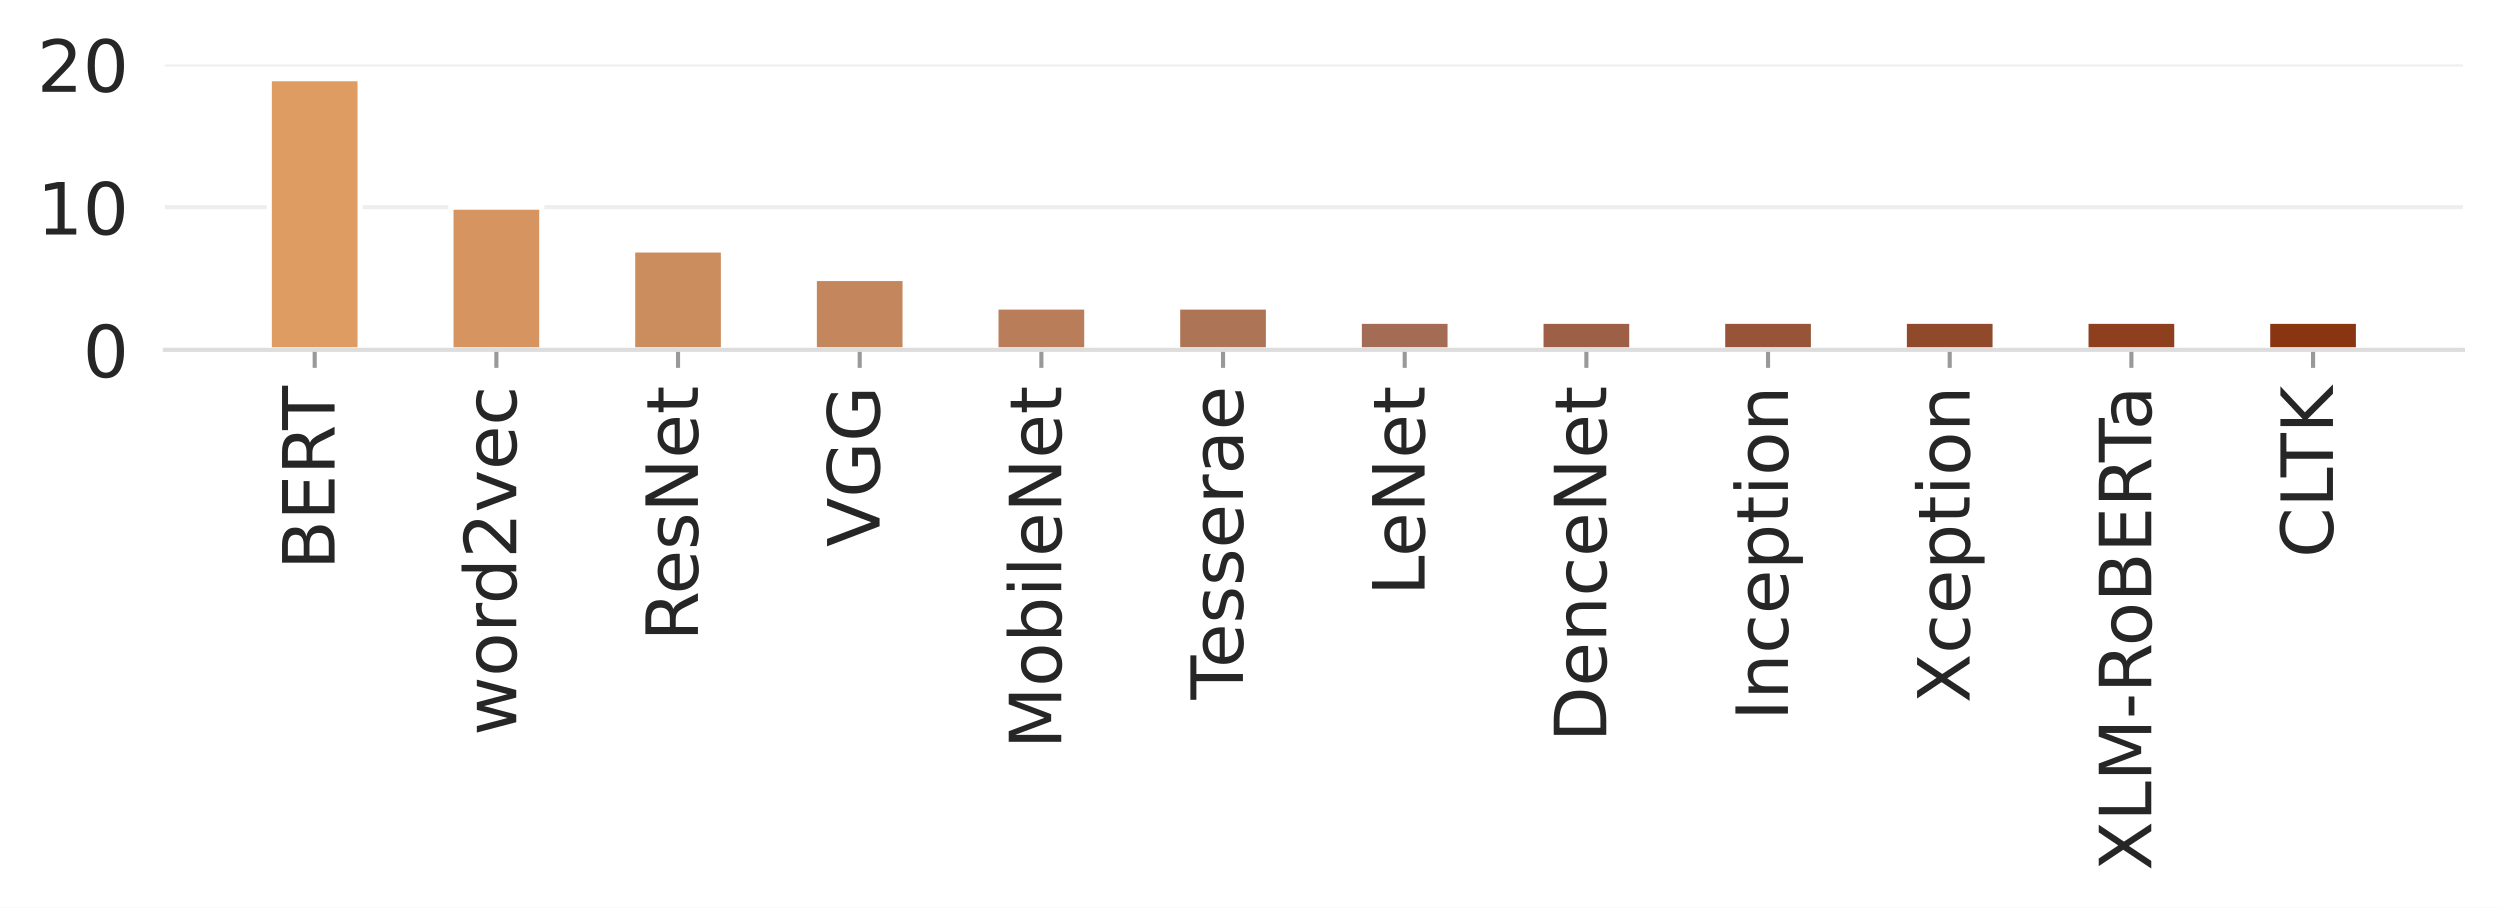
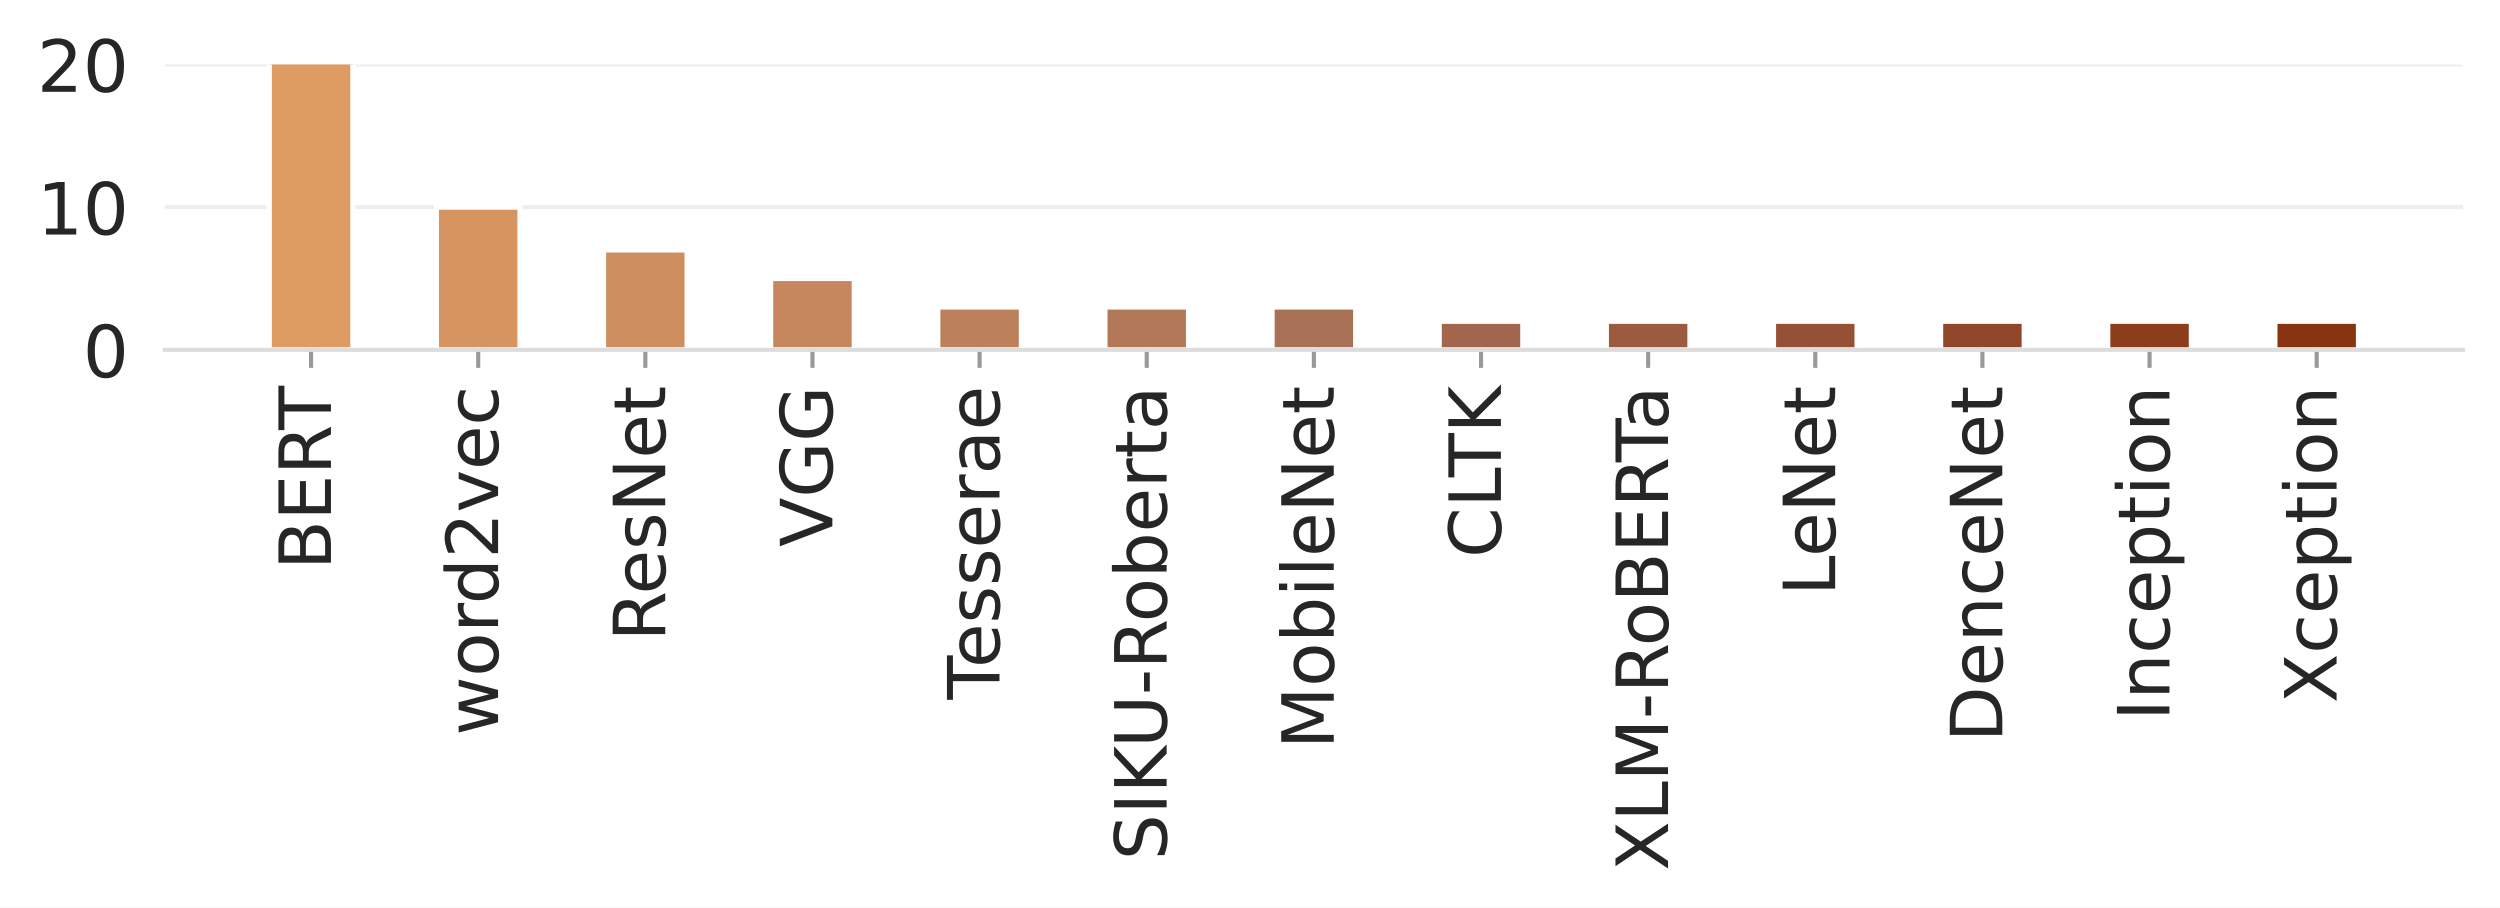
<svg xmlns="http://www.w3.org/2000/svg" xmlns:xlink="http://www.w3.org/1999/xlink" width="485.615pt" height="176.329pt" viewBox="0 0 485.615 176.329" version="1.1">
  <defs>
    <style type="text/css">*{stroke-linejoin: round; stroke-linecap: butt}</style>
  </defs>
  <g id="figure_1">
    <g id="patch_1">
      <path d="M 0 176.329  L 485.615 176.329  L 485.615 0  L 0 0  z " style="fill: #ffffff" />
    </g>
    <g id="axes_1">
      <g id="patch_2">
        <path d="M 32.015 67.959  L 478.415 67.959  L 478.415 12.519  L 32.015 12.519  z " style="fill: #ffffff" />
      </g>
      <g id="matplotlib.axis_1">
        <g id="xtick_1">
          <g id="line2d_1">
            <defs>
-               <path id="m3f4f28f48b" d="M 0 0  L 0 3.5  " style="stroke: #999999; stroke-width: 0.8" />
+               <path id="m445b0efbb2" d="M 0 0  L 0 3.5  " style="stroke: #999999; stroke-width: 0.8" />
            </defs>
            <g>
-               <use xlink:href="#m3f4f28f48b" x="61.128" y="67.959" style="fill: #999999; stroke: #999999; stroke-width: 0.8" />
+               <use xlink:href="#m445b0efbb2" x="60.422" y="67.959" style="fill: #999999; stroke: #999999; stroke-width: 0.8" />
            </g>
          </g>
          <g id="text_1">
-             <g style="fill: #262626" transform="translate(64.99117 110.6742) rotate(-90) scale(0.14 -0.14)">
+             <g style="fill: #262626" transform="translate(64.2854 110.6742) rotate(-90) scale(0.14 -0.14)">
              <defs>
                <path id="DejaVuSans-42" d="M 1259 2228  L 1259 519  L 2272 519  Q 2781 519 3026 730  Q 3272 941 3272 1375  Q 3272 1813 3026 2020  Q 2781 2228 2272 2228  L 1259 2228  z M 1259 4147  L 1259 2741  L 2194 2741  Q 2656 2741 2882 2914  Q 3109 3088 3109 3444  Q 3109 3797 2882 3972  Q 2656 4147 2194 4147  L 1259 4147  z M 628 4666  L 2241 4666  Q 2963 4666 3353 4366  Q 3744 4066 3744 3513  Q 3744 3084 3544 2831  Q 3344 2578 2956 2516  Q 3422 2416 3680 2098  Q 3938 1781 3938 1306  Q 3938 681 3513 340  Q 3088 0 2303 0  L 628 0  L 628 4666  z " transform="scale(0.015625)" />
                <path id="DejaVuSans-45" d="M 628 4666  L 3578 4666  L 3578 4134  L 1259 4134  L 1259 2753  L 3481 2753  L 3481 2222  L 1259 2222  L 1259 531  L 3634 531  L 3634 0  L 628 0  L 628 4666  z " transform="scale(0.015625)" />
                <path id="DejaVuSans-52" d="M 2841 2188  Q 3044 2119 3236 1894  Q 3428 1669 3622 1275  L 4263 0  L 3584 0  L 2988 1197  Q 2756 1666 2539 1819  Q 2322 1972 1947 1972  L 1259 1972  L 1259 0  L 628 0  L 628 4666  L 2053 4666  Q 2853 4666 3247 4331  Q 3641 3997 3641 3322  Q 3641 2881 3436 2590  Q 3231 2300 2841 2188  z M 1259 4147  L 1259 2491  L 2053 2491  Q 2509 2491 2742 2702  Q 2975 2913 2975 3322  Q 2975 3731 2742 3939  Q 2509 4147 2053 4147  L 1259 4147  z " transform="scale(0.015625)" />
                <path id="DejaVuSans-54" d="M -19 4666  L 3928 4666  L 3928 4134  L 2272 4134  L 2272 0  L 1638 0  L 1638 4134  L -19 4134  L -19 4666  z " transform="scale(0.015625)" />
              </defs>
              <use xlink:href="#DejaVuSans-42" />
              <use xlink:href="#DejaVuSans-45" x="68.604" />
              <use xlink:href="#DejaVuSans-52" x="131.787" />
              <use xlink:href="#DejaVuSans-54" x="194.02" />
            </g>
          </g>
        </g>
        <g id="xtick_2">
          <g id="line2d_2">
            <g>
-               <use xlink:href="#m3f4f28f48b" x="96.417" y="67.959" style="fill: #999999; stroke: #999999; stroke-width: 0.8" />
+               <use xlink:href="#m445b0efbb2" x="92.888" y="67.959" style="fill: #999999; stroke: #999999; stroke-width: 0.8" />
            </g>
          </g>
          <g id="text_2">
-             <g style="fill: #262626" transform="translate(100.2797 142.8786) rotate(-90) scale(0.14 -0.14)">
+             <g style="fill: #262626" transform="translate(96.75085 142.8786) rotate(-90) scale(0.14 -0.14)">
              <defs>
                <path id="DejaVuSans-77" d="M 269 3500  L 844 3500  L 1563 769  L 2278 3500  L 2956 3500  L 3675 769  L 4391 3500  L 4966 3500  L 4050 0  L 3372 0  L 2619 2869  L 1863 0  L 1184 0  L 269 3500  z " transform="scale(0.015625)" />
                <path id="DejaVuSans-6f" d="M 1959 3097  Q 1497 3097 1228 2736  Q 959 2375 959 1747  Q 959 1119 1226 758  Q 1494 397 1959 397  Q 2419 397 2687 759  Q 2956 1122 2956 1747  Q 2956 2369 2687 2733  Q 2419 3097 1959 3097  z M 1959 3584  Q 2709 3584 3137 3096  Q 3566 2609 3566 1747  Q 3566 888 3137 398  Q 2709 -91 1959 -91  Q 1206 -91 779 398  Q 353 888 353 1747  Q 353 2609 779 3096  Q 1206 3584 1959 3584  z " transform="scale(0.015625)" />
                <path id="DejaVuSans-72" d="M 2631 2963  Q 2534 3019 2420 3045  Q 2306 3072 2169 3072  Q 1681 3072 1420 2755  Q 1159 2438 1159 1844  L 1159 0  L 581 0  L 581 3500  L 1159 3500  L 1159 2956  Q 1341 3275 1631 3429  Q 1922 3584 2338 3584  Q 2397 3584 2469 3576  Q 2541 3569 2628 3553  L 2631 2963  z " transform="scale(0.015625)" />
                <path id="DejaVuSans-64" d="M 2906 2969  L 2906 4863  L 3481 4863  L 3481 0  L 2906 0  L 2906 525  Q 2725 213 2448 61  Q 2172 -91 1784 -91  Q 1150 -91 751 415  Q 353 922 353 1747  Q 353 2572 751 3078  Q 1150 3584 1784 3584  Q 2172 3584 2448 3432  Q 2725 3281 2906 2969  z M 947 1747  Q 947 1113 1208 752  Q 1469 391 1925 391  Q 2381 391 2643 752  Q 2906 1113 2906 1747  Q 2906 2381 2643 2742  Q 2381 3103 1925 3103  Q 1469 3103 1208 2742  Q 947 2381 947 1747  z " transform="scale(0.015625)" />
                <path id="DejaVuSans-32" d="M 1228 531  L 3431 531  L 3431 0  L 469 0  L 469 531  Q 828 903 1448 1529  Q 2069 2156 2228 2338  Q 2531 2678 2651 2914  Q 2772 3150 2772 3378  Q 2772 3750 2511 3984  Q 2250 4219 1831 4219  Q 1534 4219 1204 4116  Q 875 4013 500 3803  L 500 4441  Q 881 4594 1212 4672  Q 1544 4750 1819 4750  Q 2544 4750 2975 4387  Q 3406 4025 3406 3419  Q 3406 3131 3298 2873  Q 3191 2616 2906 2266  Q 2828 2175 2409 1742  Q 1991 1309 1228 531  z " transform="scale(0.015625)" />
                <path id="DejaVuSans-76" d="M 191 3500  L 800 3500  L 1894 563  L 2988 3500  L 3597 3500  L 2284 0  L 1503 0  L 191 3500  z " transform="scale(0.015625)" />
                <path id="DejaVuSans-65" d="M 3597 1894  L 3597 1613  L 953 1613  Q 991 1019 1311 708  Q 1631 397 2203 397  Q 2534 397 2845 478  Q 3156 559 3463 722  L 3463 178  Q 3153 47 2828 -22  Q 2503 -91 2169 -91  Q 1331 -91 842 396  Q 353 884 353 1716  Q 353 2575 817 3079  Q 1281 3584 2069 3584  Q 2775 3584 3186 3129  Q 3597 2675 3597 1894  z M 3022 2063  Q 3016 2534 2758 2815  Q 2500 3097 2075 3097  Q 1594 3097 1305 2825  Q 1016 2553 972 2059  L 3022 2063  z " transform="scale(0.015625)" />
                <path id="DejaVuSans-63" d="M 3122 3366  L 3122 2828  Q 2878 2963 2633 3030  Q 2388 3097 2138 3097  Q 1578 3097 1268 2742  Q 959 2388 959 1747  Q 959 1106 1268 751  Q 1578 397 2138 397  Q 2388 397 2633 464  Q 2878 531 3122 666  L 3122 134  Q 2881 22 2623 -34  Q 2366 -91 2075 -91  Q 1284 -91 818 406  Q 353 903 353 1747  Q 353 2603 823 3093  Q 1294 3584 2113 3584  Q 2378 3584 2631 3529  Q 2884 3475 3122 3366  z " transform="scale(0.015625)" />
              </defs>
              <use xlink:href="#DejaVuSans-77" />
              <use xlink:href="#DejaVuSans-6f" x="81.787" />
              <use xlink:href="#DejaVuSans-72" x="142.969" />
              <use xlink:href="#DejaVuSans-64" x="182.332" />
              <use xlink:href="#DejaVuSans-32" x="245.809" />
              <use xlink:href="#DejaVuSans-76" x="309.432" />
              <use xlink:href="#DejaVuSans-65" x="368.611" />
              <use xlink:href="#DejaVuSans-63" x="430.135" />
            </g>
          </g>
        </g>
        <g id="xtick_3">
          <g id="line2d_3">
            <g>
-               <use xlink:href="#m3f4f28f48b" x="131.705" y="67.959" style="fill: #999999; stroke: #999999; stroke-width: 0.8" />
+               <use xlink:href="#m445b0efbb2" x="125.353" y="67.959" style="fill: #999999; stroke: #999999; stroke-width: 0.8" />
            </g>
          </g>
          <g id="text_3">
-             <g style="fill: #262626" transform="translate(135.5682 124.5408) rotate(-90) scale(0.14 -0.14)">
+             <g style="fill: #262626" transform="translate(129.2163 124.5408) rotate(-90) scale(0.14 -0.14)">
              <defs>
                <path id="DejaVuSans-73" d="M 2834 3397  L 2834 2853  Q 2591 2978 2328 3040  Q 2066 3103 1784 3103  Q 1356 3103 1142 2972  Q 928 2841 928 2578  Q 928 2378 1081 2264  Q 1234 2150 1697 2047  L 1894 2003  Q 2506 1872 2764 1633  Q 3022 1394 3022 966  Q 3022 478 2636 193  Q 2250 -91 1575 -91  Q 1294 -91 989 -36  Q 684 19 347 128  L 347 722  Q 666 556 975 473  Q 1284 391 1588 391  Q 1994 391 2212 530  Q 2431 669 2431 922  Q 2431 1156 2273 1281  Q 2116 1406 1581 1522  L 1381 1569  Q 847 1681 609 1914  Q 372 2147 372 2553  Q 372 3047 722 3315  Q 1072 3584 1716 3584  Q 2034 3584 2315 3537  Q 2597 3491 2834 3397  z " transform="scale(0.015625)" />
                <path id="DejaVuSans-4e" d="M 628 4666  L 1478 4666  L 3547 763  L 3547 4666  L 4159 4666  L 4159 0  L 3309 0  L 1241 3903  L 1241 0  L 628 0  L 628 4666  z " transform="scale(0.015625)" />
                <path id="DejaVuSans-74" d="M 1172 4494  L 1172 3500  L 2356 3500  L 2356 3053  L 1172 3053  L 1172 1153  Q 1172 725 1289 603  Q 1406 481 1766 481  L 2356 481  L 2356 0  L 1766 0  Q 1100 0 847 248  Q 594 497 594 1153  L 594 3053  L 172 3053  L 172 3500  L 594 3500  L 594 4494  L 1172 4494  z " transform="scale(0.015625)" />
              </defs>
              <use xlink:href="#DejaVuSans-52" />
              <use xlink:href="#DejaVuSans-65" x="64.982" />
              <use xlink:href="#DejaVuSans-73" x="126.506" />
              <use xlink:href="#DejaVuSans-4e" x="178.605" />
              <use xlink:href="#DejaVuSans-65" x="253.41" />
              <use xlink:href="#DejaVuSans-74" x="314.934" />
            </g>
          </g>
        </g>
        <g id="xtick_4">
          <g id="line2d_4">
            <g>
-               <use xlink:href="#m3f4f28f48b" x="166.994" y="67.959" style="fill: #999999; stroke: #999999; stroke-width: 0.8" />
+               <use xlink:href="#m445b0efbb2" x="157.819" y="67.959" style="fill: #999999; stroke: #999999; stroke-width: 0.8" />
            </g>
          </g>
          <g id="text_4">
-             <g style="fill: #262626" transform="translate(170.8568 106.2314) rotate(-90) scale(0.14 -0.14)">
+             <g style="fill: #262626" transform="translate(161.6818 106.2314) rotate(-90) scale(0.14 -0.14)">
              <defs>
                <path id="DejaVuSans-56" d="M 1831 0  L 50 4666  L 709 4666  L 2188 738  L 3669 4666  L 4325 4666  L 2547 0  L 1831 0  z " transform="scale(0.015625)" />
                <path id="DejaVuSans-47" d="M 3809 666  L 3809 1919  L 2778 1919  L 2778 2438  L 4434 2438  L 4434 434  Q 4069 175 3628 42  Q 3188 -91 2688 -91  Q 1594 -91 976 548  Q 359 1188 359 2328  Q 359 3472 976 4111  Q 1594 4750 2688 4750  Q 3144 4750 3555 4637  Q 3966 4525 4313 4306  L 4313 3634  Q 3963 3931 3569 4081  Q 3175 4231 2741 4231  Q 1884 4231 1454 3753  Q 1025 3275 1025 2328  Q 1025 1384 1454 906  Q 1884 428 2741 428  Q 3075 428 3337 486  Q 3600 544 3809 666  z " transform="scale(0.015625)" />
              </defs>
              <use xlink:href="#DejaVuSans-56" />
              <use xlink:href="#DejaVuSans-47" x="68.408" />
              <use xlink:href="#DejaVuSans-47" x="145.898" />
            </g>
          </g>
        </g>
        <g id="xtick_5">
          <g id="line2d_5">
            <g>
-               <use xlink:href="#m3f4f28f48b" x="202.282" y="67.959" style="fill: #999999; stroke: #999999; stroke-width: 0.8" />
+               <use xlink:href="#m445b0efbb2" x="190.284" y="67.959" style="fill: #999999; stroke: #999999; stroke-width: 0.8" />
            </g>
          </g>
          <g id="text_5">
-             <g style="fill: #262626" transform="translate(206.1453 145.462) rotate(-90) scale(0.14 -0.14)">
+             <g style="fill: #262626" transform="translate(194.1472 135.8939) rotate(-90) scale(0.14 -0.14)">
+               <defs>
+                 <path id="DejaVuSans-61" d="M 2194 1759  Q 1497 1759 1228 1600  Q 959 1441 959 1056  Q 959 750 1161 570  Q 1363 391 1709 391  Q 2188 391 2477 730  Q 2766 1069 2766 1631  L 2766 1759  L 2194 1759  z M 3341 1997  L 3341 0  L 2766 0  L 2766 531  Q 2569 213 2275 61  Q 1981 -91 1556 -91  Q 1019 -91 701 211  Q 384 513 384 1019  Q 384 1609 779 1909  Q 1175 2209 1959 2209  L 2766 2209  L 2766 2266  Q 2766 2663 2505 2880  Q 2244 3097 1772 3097  Q 1472 3097 1187 3025  Q 903 2953 641 2809  L 641 3341  Q 956 3463 1253 3523  Q 1550 3584 1831 3584  Q 2591 3584 2966 3190  Q 3341 2797 3341 1997  z " transform="scale(0.015625)" />
+               </defs>
+               <use xlink:href="#DejaVuSans-54" />
+               <use xlink:href="#DejaVuSans-65" x="44.084" />
+               <use xlink:href="#DejaVuSans-73" x="105.607" />
+               <use xlink:href="#DejaVuSans-73" x="157.707" />
+               <use xlink:href="#DejaVuSans-65" x="209.807" />
+               <use xlink:href="#DejaVuSans-72" x="271.33" />
+               <use xlink:href="#DejaVuSans-61" x="312.443" />
+               <use xlink:href="#DejaVuSans-65" x="373.723" />
+             </g>
+           </g>
+         </g>
+         <g id="xtick_6">
+           <g id="line2d_6">
+             <g>
+               <use xlink:href="#m445b0efbb2" x="222.75" y="67.959" style="fill: #999999; stroke: #999999; stroke-width: 0.8" />
+             </g>
+           </g>
+           <g id="text_6">
+             <g style="fill: #262626" transform="translate(226.6127 167.0767) rotate(-90) scale(0.14 -0.14)">
+               <defs>
+                 <path id="DejaVuSans-53" d="M 3425 4513  L 3425 3897  Q 3066 4069 2747 4153  Q 2428 4238 2131 4238  Q 1616 4238 1336 4038  Q 1056 3838 1056 3469  Q 1056 3159 1242 3001  Q 1428 2844 1947 2747  L 2328 2669  Q 3034 2534 3370 2195  Q 3706 1856 3706 1288  Q 3706 609 3251 259  Q 2797 -91 1919 -91  Q 1588 -91 1214 -16  Q 841 59 441 206  L 441 856  Q 825 641 1194 531  Q 1563 422 1919 422  Q 2459 422 2753 634  Q 3047 847 3047 1241  Q 3047 1584 2836 1778  Q 2625 1972 2144 2069  L 1759 2144  Q 1053 2284 737 2584  Q 422 2884 422 3419  Q 422 4038 858 4394  Q 1294 4750 2059 4750  Q 2388 4750 2728 4690  Q 3069 4631 3425 4513  z " transform="scale(0.015625)" />
+                 <path id="DejaVuSans-49" d="M 628 4666  L 1259 4666  L 1259 0  L 628 0  L 628 4666  z " transform="scale(0.015625)" />
+                 <path id="DejaVuSans-4b" d="M 628 4666  L 1259 4666  L 1259 2694  L 3353 4666  L 4166 4666  L 1850 2491  L 4331 0  L 3500 0  L 1259 2247  L 1259 0  L 628 0  L 628 4666  z " transform="scale(0.015625)" />
+                 <path id="DejaVuSans-55" d="M 556 4666  L 1191 4666  L 1191 1831  Q 1191 1081 1462 751  Q 1734 422 2344 422  Q 2950 422 3222 751  Q 3494 1081 3494 1831  L 3494 4666  L 4128 4666  L 4128 1753  Q 4128 841 3676 375  Q 3225 -91 2344 -91  Q 1459 -91 1007 375  Q 556 841 556 1753  L 556 4666  z " transform="scale(0.015625)" />
+                 <path id="DejaVuSans-2d" d="M 313 2009  L 1997 2009  L 1997 1497  L 313 1497  L 313 2009  z " transform="scale(0.015625)" />
+                 <path id="DejaVuSans-62" d="M 3116 1747  Q 3116 2381 2855 2742  Q 2594 3103 2138 3103  Q 1681 3103 1420 2742  Q 1159 2381 1159 1747  Q 1159 1113 1420 752  Q 1681 391 2138 391  Q 2594 391 2855 752  Q 3116 1113 3116 1747  z M 1159 2969  Q 1341 3281 1617 3432  Q 1894 3584 2278 3584  Q 2916 3584 3314 3078  Q 3713 2572 3713 1747  Q 3713 922 3314 415  Q 2916 -91 2278 -91  Q 1894 -91 1617 61  Q 1341 213 1159 525  L 1159 0  L 581 0  L 581 4863  L 1159 4863  L 1159 2969  z " transform="scale(0.015625)" />
+               </defs>
+               <use xlink:href="#DejaVuSans-53" />
+               <use xlink:href="#DejaVuSans-49" x="63.477" />
+               <use xlink:href="#DejaVuSans-4b" x="92.969" />
+               <use xlink:href="#DejaVuSans-55" x="155.92" />
+               <use xlink:href="#DejaVuSans-2d" x="229.113" />
+               <use xlink:href="#DejaVuSans-52" x="265.197" />
+               <use xlink:href="#DejaVuSans-6f" x="330.18" />
+               <use xlink:href="#DejaVuSans-62" x="391.361" />
+               <use xlink:href="#DejaVuSans-65" x="454.838" />
+               <use xlink:href="#DejaVuSans-72" x="516.361" />
+               <use xlink:href="#DejaVuSans-74" x="557.475" />
+               <use xlink:href="#DejaVuSans-61" x="596.684" />
+             </g>
+           </g>
+         </g>
+         <g id="xtick_7">
+           <g id="line2d_7">
+             <g>
+               <use xlink:href="#m445b0efbb2" x="255.215" y="67.959" style="fill: #999999; stroke: #999999; stroke-width: 0.8" />
+             </g>
+           </g>
+           <g id="text_7">
+             <g style="fill: #262626" transform="translate(259.0781 145.462) rotate(-90) scale(0.14 -0.14)">
              <defs>
                <path id="DejaVuSans-4d" d="M 628 4666  L 1569 4666  L 2759 1491  L 3956 4666  L 4897 4666  L 4897 0  L 4281 0  L 4281 4097  L 3078 897  L 2444 897  L 1241 4097  L 1241 0  L 628 0  L 628 4666  z " transform="scale(0.015625)" />
-                 <path id="DejaVuSans-62" d="M 3116 1747  Q 3116 2381 2855 2742  Q 2594 3103 2138 3103  Q 1681 3103 1420 2742  Q 1159 2381 1159 1747  Q 1159 1113 1420 752  Q 1681 391 2138 391  Q 2594 391 2855 752  Q 3116 1113 3116 1747  z M 1159 2969  Q 1341 3281 1617 3432  Q 1894 3584 2278 3584  Q 2916 3584 3314 3078  Q 3713 2572 3713 1747  Q 3713 922 3314 415  Q 2916 -91 2278 -91  Q 1894 -91 1617 61  Q 1341 213 1159 525  L 1159 0  L 581 0  L 581 4863  L 1159 4863  L 1159 2969  z " transform="scale(0.015625)" />
                <path id="DejaVuSans-69" d="M 603 3500  L 1178 3500  L 1178 0  L 603 0  L 603 3500  z M 603 4863  L 1178 4863  L 1178 4134  L 603 4134  L 603 4863  z " transform="scale(0.015625)" />
                <path id="DejaVuSans-6c" d="M 603 4863  L 1178 4863  L 1178 0  L 603 0  L 603 4863  z " transform="scale(0.015625)" />
              </defs>
              <use xlink:href="#DejaVuSans-4d" />
              <use xlink:href="#DejaVuSans-6f" x="86.279" />
              <use xlink:href="#DejaVuSans-62" x="147.461" />
              <use xlink:href="#DejaVuSans-69" x="210.938" />
              <use xlink:href="#DejaVuSans-6c" x="238.721" />
              <use xlink:href="#DejaVuSans-65" x="266.504" />
              <use xlink:href="#DejaVuSans-4e" x="328.027" />
              <use xlink:href="#DejaVuSans-65" x="402.832" />
              <use xlink:href="#DejaVuSans-74" x="464.355" />
            </g>
          </g>
        </g>
-         <g id="xtick_6">
-           <g id="line2d_6">
-             <g>
-               <use xlink:href="#m3f4f28f48b" x="237.571" y="67.959" style="fill: #999999; stroke: #999999; stroke-width: 0.8" />
-             </g>
-           </g>
-           <g id="text_6">
-             <g style="fill: #262626" transform="translate(241.4339 135.8939) rotate(-90) scale(0.14 -0.14)">
-               <defs>
-                 <path id="DejaVuSans-61" d="M 2194 1759  Q 1497 1759 1228 1600  Q 959 1441 959 1056  Q 959 750 1161 570  Q 1363 391 1709 391  Q 2188 391 2477 730  Q 2766 1069 2766 1631  L 2766 1759  L 2194 1759  z M 3341 1997  L 3341 0  L 2766 0  L 2766 531  Q 2569 213 2275 61  Q 1981 -91 1556 -91  Q 1019 -91 701 211  Q 384 513 384 1019  Q 384 1609 779 1909  Q 1175 2209 1959 2209  L 2766 2209  L 2766 2266  Q 2766 2663 2505 2880  Q 2244 3097 1772 3097  Q 1472 3097 1187 3025  Q 903 2953 641 2809  L 641 3341  Q 956 3463 1253 3523  Q 1550 3584 1831 3584  Q 2591 3584 2966 3190  Q 3341 2797 3341 1997  z " transform="scale(0.015625)" />
-               </defs>
-               <use xlink:href="#DejaVuSans-54" />
-               <use xlink:href="#DejaVuSans-65" x="44.084" />
-               <use xlink:href="#DejaVuSans-73" x="105.607" />
-               <use xlink:href="#DejaVuSans-73" x="157.707" />
-               <use xlink:href="#DejaVuSans-65" x="209.807" />
-               <use xlink:href="#DejaVuSans-72" x="271.33" />
-               <use xlink:href="#DejaVuSans-61" x="312.443" />
-               <use xlink:href="#DejaVuSans-65" x="373.723" />
-             </g>
-           </g>
-         </g>
-         <g id="xtick_7">
-           <g id="line2d_7">
-             <g>
-               <use xlink:href="#m3f4f28f48b" x="272.859" y="67.959" style="fill: #999999; stroke: #999999; stroke-width: 0.8" />
-             </g>
-           </g>
-           <g id="text_7">
-             <g style="fill: #262626" transform="translate(276.7224 115.7055) rotate(-90) scale(0.14 -0.14)">
-               <defs>
-                 <path id="DejaVuSans-4c" d="M 628 4666  L 1259 4666  L 1259 531  L 3531 531  L 3531 0  L 628 0  L 628 4666  z " transform="scale(0.015625)" />
-               </defs>
-               <use xlink:href="#DejaVuSans-4c" />
-               <use xlink:href="#DejaVuSans-65" x="53.963" />
-               <use xlink:href="#DejaVuSans-4e" x="115.486" />
-               <use xlink:href="#DejaVuSans-65" x="190.291" />
-               <use xlink:href="#DejaVuSans-74" x="251.814" />
-             </g>
-           </g>
-         </g>
        <g id="xtick_8">
          <g id="line2d_8">
            <g>
-               <use xlink:href="#m3f4f28f48b" x="308.148" y="67.959" style="fill: #999999; stroke: #999999; stroke-width: 0.8" />
+               <use xlink:href="#m445b0efbb2" x="287.68" y="67.959" style="fill: #999999; stroke: #999999; stroke-width: 0.8" />
            </g>
          </g>
          <g id="text_8">
-             <g style="fill: #262626" transform="translate(312.0109 144.1145) rotate(-90) scale(0.14 -0.14)">
-               <defs>
-                 <path id="DejaVuSans-44" d="M 1259 4147  L 1259 519  L 2022 519  Q 2988 519 3436 956  Q 3884 1394 3884 2338  Q 3884 3275 3436 3711  Q 2988 4147 2022 4147  L 1259 4147  z M 628 4666  L 1925 4666  Q 3281 4666 3915 4102  Q 4550 3538 4550 2338  Q 4550 1131 3912 565  Q 3275 0 1925 0  L 628 0  L 628 4666  z " transform="scale(0.015625)" />
-                 <path id="DejaVuSans-6e" d="M 3513 2113  L 3513 0  L 2938 0  L 2938 2094  Q 2938 2591 2744 2837  Q 2550 3084 2163 3084  Q 1697 3084 1428 2787  Q 1159 2491 1159 1978  L 1159 0  L 581 0  L 581 3500  L 1159 3500  L 1159 2956  Q 1366 3272 1645 3428  Q 1925 3584 2291 3584  Q 2894 3584 3203 3211  Q 3513 2838 3513 2113  z " transform="scale(0.015625)" />
-               </defs>
-               <use xlink:href="#DejaVuSans-44" />
-               <use xlink:href="#DejaVuSans-65" x="77.002" />
-               <use xlink:href="#DejaVuSans-6e" x="138.525" />
-               <use xlink:href="#DejaVuSans-63" x="201.904" />
-               <use xlink:href="#DejaVuSans-65" x="256.885" />
-               <use xlink:href="#DejaVuSans-4e" x="318.408" />
-               <use xlink:href="#DejaVuSans-65" x="393.213" />
-               <use xlink:href="#DejaVuSans-74" x="454.736" />
+             <g style="fill: #262626" transform="translate(291.5436 108.3423) rotate(-90) scale(0.14 -0.14)">
+               <defs>
+                 <path id="DejaVuSans-43" d="M 4122 4306  L 4122 3641  Q 3803 3938 3442 4084  Q 3081 4231 2675 4231  Q 1875 4231 1450 3742  Q 1025 3253 1025 2328  Q 1025 1406 1450 917  Q 1875 428 2675 428  Q 3081 428 3442 575  Q 3803 722 4122 1019  L 4122 359  Q 3791 134 3420 21  Q 3050 -91 2638 -91  Q 1578 -91 968 557  Q 359 1206 359 2328  Q 359 3453 968 4101  Q 1578 4750 2638 4750  Q 3056 4750 3426 4639  Q 3797 4528 4122 4306  z " transform="scale(0.015625)" />
+                 <path id="DejaVuSans-4c" d="M 628 4666  L 1259 4666  L 1259 531  L 3531 531  L 3531 0  L 628 0  L 628 4666  z " transform="scale(0.015625)" />
+               </defs>
+               <use xlink:href="#DejaVuSans-43" />
+               <use xlink:href="#DejaVuSans-4c" x="69.824" />
+               <use xlink:href="#DejaVuSans-54" x="111.787" />
+               <use xlink:href="#DejaVuSans-4b" x="172.871" />
            </g>
          </g>
        </g>
        <g id="xtick_9">
          <g id="line2d_9">
            <g>
-               <use xlink:href="#m3f4f28f48b" x="343.436" y="67.959" style="fill: #999999; stroke: #999999; stroke-width: 0.8" />
+               <use xlink:href="#m445b0efbb2" x="320.146" y="67.959" style="fill: #999999; stroke: #999999; stroke-width: 0.8" />
            </g>
          </g>
          <g id="text_9">
-             <g style="fill: #262626" transform="translate(347.2995 139.978) rotate(-90) scale(0.14 -0.14)">
-               <defs>
-                 <path id="DejaVuSans-49" d="M 628 4666  L 1259 4666  L 1259 0  L 628 0  L 628 4666  z " transform="scale(0.015625)" />
-                 <path id="DejaVuSans-70" d="M 1159 525  L 1159 -1331  L 581 -1331  L 581 3500  L 1159 3500  L 1159 2969  Q 1341 3281 1617 3432  Q 1894 3584 2278 3584  Q 2916 3584 3314 3078  Q 3713 2572 3713 1747  Q 3713 922 3314 415  Q 2916 -91 2278 -91  Q 1894 -91 1617 61  Q 1341 213 1159 525  z M 3116 1747  Q 3116 2381 2855 2742  Q 2594 3103 2138 3103  Q 1681 3103 1420 2742  Q 1159 2381 1159 1747  Q 1159 1113 1420 752  Q 1681 391 2138 391  Q 2594 391 2855 752  Q 3116 1113 3116 1747  z " transform="scale(0.015625)" />
-               </defs>
-               <use xlink:href="#DejaVuSans-49" />
-               <use xlink:href="#DejaVuSans-6e" x="29.492" />
-               <use xlink:href="#DejaVuSans-63" x="92.871" />
-               <use xlink:href="#DejaVuSans-65" x="147.852" />
-               <use xlink:href="#DejaVuSans-70" x="209.375" />
-               <use xlink:href="#DejaVuSans-74" x="272.852" />
-               <use xlink:href="#DejaVuSans-69" x="312.061" />
-               <use xlink:href="#DejaVuSans-6f" x="339.844" />
-               <use xlink:href="#DejaVuSans-6e" x="401.025" />
-             </g>
-           </g>
-         </g>
-         <g id="xtick_10">
-           <g id="line2d_10">
-             <g>
-               <use xlink:href="#m3f4f28f48b" x="378.725" y="67.959" style="fill: #999999; stroke: #999999; stroke-width: 0.8" />
-             </g>
-           </g>
-           <g id="text_10">
-             <g style="fill: #262626" transform="translate(382.588 136.5655) rotate(-90) scale(0.14 -0.14)">
+             <g style="fill: #262626" transform="translate(324.009 169.1286) rotate(-90) scale(0.14 -0.14)">
              <defs>
                <path id="DejaVuSans-58" d="M 403 4666  L 1081 4666  L 2241 2931  L 3406 4666  L 4084 4666  L 2584 2425  L 4184 0  L 3506 0  L 2194 1984  L 872 0  L 191 0  L 1856 2491  L 403 4666  z " transform="scale(0.015625)" />
-               </defs>
-               <use xlink:href="#DejaVuSans-58" />
-               <use xlink:href="#DejaVuSans-63" x="68.506" />
-               <use xlink:href="#DejaVuSans-65" x="123.486" />
-               <use xlink:href="#DejaVuSans-70" x="185.01" />
-               <use xlink:href="#DejaVuSans-74" x="248.486" />
-               <use xlink:href="#DejaVuSans-69" x="287.695" />
-               <use xlink:href="#DejaVuSans-6f" x="315.479" />
-               <use xlink:href="#DejaVuSans-6e" x="376.66" />
-             </g>
-           </g>
-         </g>
-         <g id="xtick_11">
-           <g id="line2d_11">
-             <g>
-               <use xlink:href="#m3f4f28f48b" x="414.013" y="67.959" style="fill: #999999; stroke: #999999; stroke-width: 0.8" />
-             </g>
-           </g>
-           <g id="text_11">
-             <g style="fill: #262626" transform="translate(417.8765 169.1286) rotate(-90) scale(0.14 -0.14)">
-               <defs>
-                 <path id="DejaVuSans-2d" d="M 313 2009  L 1997 2009  L 1997 1497  L 313 1497  L 313 2009  z " transform="scale(0.015625)" />
              </defs>
              <use xlink:href="#DejaVuSans-58" />
              <use xlink:href="#DejaVuSans-4c" x="68.506" />
              <use xlink:href="#DejaVuSans-4d" x="124.219" />
              <use xlink:href="#DejaVuSans-2d" x="210.498" />
              <use xlink:href="#DejaVuSans-52" x="246.582" />
              <use xlink:href="#DejaVuSans-6f" x="311.564" />
              <use xlink:href="#DejaVuSans-42" x="372.746" />
              <use xlink:href="#DejaVuSans-45" x="441.35" />
              <use xlink:href="#DejaVuSans-52" x="504.533" />
              <use xlink:href="#DejaVuSans-54" x="566.766" />
              <use xlink:href="#DejaVuSans-61" x="611.35" />
            </g>
          </g>
        </g>
+         <g id="xtick_10">
+           <g id="line2d_10">
+             <g>
+               <use xlink:href="#m445b0efbb2" x="352.611" y="67.959" style="fill: #999999; stroke: #999999; stroke-width: 0.8" />
+             </g>
+           </g>
+           <g id="text_10">
+             <g style="fill: #262626" transform="translate(356.4745 115.7055) rotate(-90) scale(0.14 -0.14)">
+               <use xlink:href="#DejaVuSans-4c" />
+               <use xlink:href="#DejaVuSans-65" x="53.963" />
+               <use xlink:href="#DejaVuSans-4e" x="115.486" />
+               <use xlink:href="#DejaVuSans-65" x="190.291" />
+               <use xlink:href="#DejaVuSans-74" x="251.814" />
+             </g>
+           </g>
+         </g>
+         <g id="xtick_11">
+           <g id="line2d_11">
+             <g>
+               <use xlink:href="#m445b0efbb2" x="385.077" y="67.959" style="fill: #999999; stroke: #999999; stroke-width: 0.8" />
+             </g>
+           </g>
+           <g id="text_11">
+             <g style="fill: #262626" transform="translate(388.9399 144.1145) rotate(-90) scale(0.14 -0.14)">
+               <defs>
+                 <path id="DejaVuSans-44" d="M 1259 4147  L 1259 519  L 2022 519  Q 2988 519 3436 956  Q 3884 1394 3884 2338  Q 3884 3275 3436 3711  Q 2988 4147 2022 4147  L 1259 4147  z M 628 4666  L 1925 4666  Q 3281 4666 3915 4102  Q 4550 3538 4550 2338  Q 4550 1131 3912 565  Q 3275 0 1925 0  L 628 0  L 628 4666  z " transform="scale(0.015625)" />
+                 <path id="DejaVuSans-6e" d="M 3513 2113  L 3513 0  L 2938 0  L 2938 2094  Q 2938 2591 2744 2837  Q 2550 3084 2163 3084  Q 1697 3084 1428 2787  Q 1159 2491 1159 1978  L 1159 0  L 581 0  L 581 3500  L 1159 3500  L 1159 2956  Q 1366 3272 1645 3428  Q 1925 3584 2291 3584  Q 2894 3584 3203 3211  Q 3513 2838 3513 2113  z " transform="scale(0.015625)" />
+               </defs>
+               <use xlink:href="#DejaVuSans-44" />
+               <use xlink:href="#DejaVuSans-65" x="77.002" />
+               <use xlink:href="#DejaVuSans-6e" x="138.525" />
+               <use xlink:href="#DejaVuSans-63" x="201.904" />
+               <use xlink:href="#DejaVuSans-65" x="256.885" />
+               <use xlink:href="#DejaVuSans-4e" x="318.408" />
+               <use xlink:href="#DejaVuSans-65" x="393.213" />
+               <use xlink:href="#DejaVuSans-74" x="454.736" />
+             </g>
+           </g>
+         </g>
        <g id="xtick_12">
          <g id="line2d_12">
            <g>
-               <use xlink:href="#m3f4f28f48b" x="449.302" y="67.959" style="fill: #999999; stroke: #999999; stroke-width: 0.8" />
+               <use xlink:href="#m445b0efbb2" x="417.542" y="67.959" style="fill: #999999; stroke: #999999; stroke-width: 0.8" />
            </g>
          </g>
          <g id="text_12">
-             <g style="fill: #262626" transform="translate(453.1651 108.3423) rotate(-90) scale(0.14 -0.14)">
-               <defs>
-                 <path id="DejaVuSans-43" d="M 4122 4306  L 4122 3641  Q 3803 3938 3442 4084  Q 3081 4231 2675 4231  Q 1875 4231 1450 3742  Q 1025 3253 1025 2328  Q 1025 1406 1450 917  Q 1875 428 2675 428  Q 3081 428 3442 575  Q 3803 722 4122 1019  L 4122 359  Q 3791 134 3420 21  Q 3050 -91 2638 -91  Q 1578 -91 968 557  Q 359 1206 359 2328  Q 359 3453 968 4101  Q 1578 4750 2638 4750  Q 3056 4750 3426 4639  Q 3797 4528 4122 4306  z " transform="scale(0.015625)" />
-                 <path id="DejaVuSans-4b" d="M 628 4666  L 1259 4666  L 1259 2694  L 3353 4666  L 4166 4666  L 1850 2491  L 4331 0  L 3500 0  L 1259 2247  L 1259 0  L 628 0  L 628 4666  z " transform="scale(0.015625)" />
-               </defs>
-               <use xlink:href="#DejaVuSans-43" />
-               <use xlink:href="#DejaVuSans-4c" x="69.824" />
-               <use xlink:href="#DejaVuSans-54" x="111.787" />
-               <use xlink:href="#DejaVuSans-4b" x="172.871" />
+             <g style="fill: #262626" transform="translate(421.4054 139.978) rotate(-90) scale(0.14 -0.14)">
+               <defs>
+                 <path id="DejaVuSans-70" d="M 1159 525  L 1159 -1331  L 581 -1331  L 581 3500  L 1159 3500  L 1159 2969  Q 1341 3281 1617 3432  Q 1894 3584 2278 3584  Q 2916 3584 3314 3078  Q 3713 2572 3713 1747  Q 3713 922 3314 415  Q 2916 -91 2278 -91  Q 1894 -91 1617 61  Q 1341 213 1159 525  z M 3116 1747  Q 3116 2381 2855 2742  Q 2594 3103 2138 3103  Q 1681 3103 1420 2742  Q 1159 2381 1159 1747  Q 1159 1113 1420 752  Q 1681 391 2138 391  Q 2594 391 2855 752  Q 3116 1113 3116 1747  z " transform="scale(0.015625)" />
+               </defs>
+               <use xlink:href="#DejaVuSans-49" />
+               <use xlink:href="#DejaVuSans-6e" x="29.492" />
+               <use xlink:href="#DejaVuSans-63" x="92.871" />
+               <use xlink:href="#DejaVuSans-65" x="147.852" />
+               <use xlink:href="#DejaVuSans-70" x="209.375" />
+               <use xlink:href="#DejaVuSans-74" x="272.852" />
+               <use xlink:href="#DejaVuSans-69" x="312.061" />
+               <use xlink:href="#DejaVuSans-6f" x="339.844" />
+               <use xlink:href="#DejaVuSans-6e" x="401.025" />
+             </g>
+           </g>
+         </g>
+         <g id="xtick_13">
+           <g id="line2d_13">
+             <g>
+               <use xlink:href="#m445b0efbb2" x="450.008" y="67.959" style="fill: #999999; stroke: #999999; stroke-width: 0.8" />
+             </g>
+           </g>
+           <g id="text_13">
+             <g style="fill: #262626" transform="translate(453.8709 136.5655) rotate(-90) scale(0.14 -0.14)">
+               <use xlink:href="#DejaVuSans-58" />
+               <use xlink:href="#DejaVuSans-63" x="68.506" />
+               <use xlink:href="#DejaVuSans-65" x="123.486" />
+               <use xlink:href="#DejaVuSans-70" x="185.01" />
+               <use xlink:href="#DejaVuSans-74" x="248.486" />
+               <use xlink:href="#DejaVuSans-69" x="287.695" />
+               <use xlink:href="#DejaVuSans-6f" x="315.479" />
+               <use xlink:href="#DejaVuSans-6e" x="376.66" />
            </g>
          </g>
        </g>
      </g>
      <g id="matplotlib.axis_2">
        <g id="ytick_1">
-           <g id="line2d_13">
-             <path d="M 32.015 67.959  L 478.415 67.959  " clip-path="url(#pc9c1e812ad)" style="fill: none; stroke: #eeeeee; stroke-width: 0.8; stroke-linecap: round" />
-           </g>
-           <g id="text_13">
+           <g id="line2d_14">
+             <path d="M 32.015 67.959  L 478.415 67.959  " clip-path="url(#p4e85a64bb6)" style="fill: none; stroke: #eeeeee; stroke-width: 0.8; stroke-linecap: round" />
+           </g>
+           <g id="text_14">
            <g style="fill: #262626" transform="translate(16.1075 73.27781) scale(0.14 -0.14)">
              <defs>
                <path id="DejaVuSans-30" d="M 2034 4250  Q 1547 4250 1301 3770  Q 1056 3291 1056 2328  Q 1056 1369 1301 889  Q 1547 409 2034 409  Q 2525 409 2770 889  Q 3016 1369 3016 2328  Q 3016 3291 2770 3770  Q 2525 4250 2034 4250  z M 2034 4750  Q 2819 4750 3233 4129  Q 3647 3509 3647 2328  Q 3647 1150 3233 529  Q 2819 -91 2034 -91  Q 1250 -91 836 529  Q 422 1150 422 2328  Q 422 3509 836 4129  Q 1250 4750 2034 4750  z " transform="scale(0.015625)" />
              </defs>
              <use xlink:href="#DejaVuSans-30" />
            </g>
          </g>
        </g>
        <g id="ytick_2">
-           <g id="line2d_14">
-             <path d="M 32.015 40.239  L 478.415 40.239  " clip-path="url(#pc9c1e812ad)" style="fill: none; stroke: #eeeeee; stroke-width: 0.8; stroke-linecap: round" />
-           </g>
-           <g id="text_14">
+           <g id="line2d_15">
+             <path d="M 32.015 40.239  L 478.415 40.239  " clip-path="url(#p4e85a64bb6)" style="fill: none; stroke: #eeeeee; stroke-width: 0.8; stroke-linecap: round" />
+           </g>
+           <g id="text_15">
            <g style="fill: #262626" transform="translate(7.2 45.55781) scale(0.14 -0.14)">
              <defs>
                <path id="DejaVuSans-31" d="M 794 531  L 1825 531  L 1825 4091  L 703 3866  L 703 4441  L 1819 4666  L 2450 4666  L 2450 531  L 3481 531  L 3481 0  L 794 0  L 794 531  z " transform="scale(0.015625)" />
              </defs>
              <use xlink:href="#DejaVuSans-31" />
              <use xlink:href="#DejaVuSans-30" x="63.623" />
            </g>
          </g>
        </g>
        <g id="ytick_3">
-           <g id="line2d_15">
-             <path d="M 32.015 12.519  L 478.415 12.519  " clip-path="url(#pc9c1e812ad)" style="fill: none; stroke: #eeeeee; stroke-width: 0.8; stroke-linecap: round" />
-           </g>
-           <g id="text_15">
+           <g id="line2d_16">
+             <path d="M 32.015 12.519  L 478.415 12.519  " clip-path="url(#p4e85a64bb6)" style="fill: none; stroke: #eeeeee; stroke-width: 0.8; stroke-linecap: round" />
+           </g>
+           <g id="text_16">
            <g style="fill: #262626" transform="translate(7.2 17.83781) scale(0.14 -0.14)">
              <use xlink:href="#DejaVuSans-32" />
              <use xlink:href="#DejaVuSans-30" x="63.623" />
            </g>
          </g>
        </g>
      </g>
      <g id="patch_3">
-         <path d="M 52.306 67.959  L 69.95 67.959  L 69.95 15.291  L 52.306 15.291  z " clip-path="url(#pc9c1e812ad)" style="fill: #de9c63; stroke: #ffffff; stroke-linejoin: miter" />
+         <path d="M 52.306 67.959  L 68.539 67.959  L 68.539 9.747  L 52.306 9.747  z " clip-path="url(#p4e85a64bb6)" style="fill: #de9c63; stroke: #ffffff; stroke-linejoin: miter" />
      </g>
      <g id="patch_4">
-         <path d="M 87.594 67.959  L 105.239 67.959  L 105.239 40.239  L 87.594 40.239  z " clip-path="url(#pc9c1e812ad)" style="fill: #d59460; stroke: #ffffff; stroke-linejoin: miter" />
+         <path d="M 84.771 67.959  L 101.004 67.959  L 101.004 40.239  L 84.771 40.239  z " clip-path="url(#p4e85a64bb6)" style="fill: #d69560; stroke: #ffffff; stroke-linejoin: miter" />
      </g>
      <g id="patch_5">
-         <path d="M 122.883 67.959  L 140.527 67.959  L 140.527 48.555  L 122.883 48.555  z " clip-path="url(#pc9c1e812ad)" style="fill: #cc8d5e; stroke: #ffffff; stroke-linejoin: miter" />
+         <path d="M 117.237 67.959  L 133.47 67.959  L 133.47 48.555  L 117.237 48.555  z " clip-path="url(#p4e85a64bb6)" style="fill: #ce8e5e; stroke: #ffffff; stroke-linejoin: miter" />
      </g>
      <g id="patch_6">
-         <path d="M 158.172 67.959  L 175.816 67.959  L 175.816 54.099  L 158.172 54.099  z " clip-path="url(#pc9c1e812ad)" style="fill: #c4865c; stroke: #ffffff; stroke-linejoin: miter" />
+         <path d="M 149.702 67.959  L 165.935 67.959  L 165.935 54.099  L 149.702 54.099  z " clip-path="url(#p4e85a64bb6)" style="fill: #c6875c; stroke: #ffffff; stroke-linejoin: miter" />
      </g>
      <g id="patch_7">
-         <path d="M 193.46 67.959  L 211.104 67.959  L 211.104 59.643  L 193.46 59.643  z " clip-path="url(#pc9c1e812ad)" style="fill: #b97d59; stroke: #ffffff; stroke-linejoin: miter" />
+         <path d="M 182.168 67.959  L 198.4 67.959  L 198.4 59.643  L 182.168 59.643  z " clip-path="url(#p4e85a64bb6)" style="fill: #bc805a; stroke: #ffffff; stroke-linejoin: miter" />
      </g>
      <g id="patch_8">
-         <path d="M 228.749 67.959  L 246.393 67.959  L 246.393 59.643  L 228.749 59.643  z " clip-path="url(#pc9c1e812ad)" style="fill: #ae7456; stroke: #ffffff; stroke-linejoin: miter" />
+         <path d="M 214.633 67.959  L 230.866 67.959  L 230.866 59.643  L 214.633 59.643  z " clip-path="url(#p4e85a64bb6)" style="fill: #b27857; stroke: #ffffff; stroke-linejoin: miter" />
      </g>
      <g id="patch_9">
-         <path d="M 264.037 67.959  L 281.681 67.959  L 281.681 62.415  L 264.037 62.415  z " clip-path="url(#pc9c1e812ad)" style="fill: #a46c54; stroke: #ffffff; stroke-linejoin: miter" />
+         <path d="M 247.099 67.959  L 263.331 67.959  L 263.331 59.643  L 247.099 59.643  z " clip-path="url(#p4e85a64bb6)" style="fill: #a87055; stroke: #ffffff; stroke-linejoin: miter" />
      </g>
      <g id="patch_10">
-         <path d="M 299.326 67.959  L 316.97 67.959  L 316.97 62.415  L 299.326 62.415  z " clip-path="url(#pc9c1e812ad)" style="fill: #9d6046; stroke: #ffffff; stroke-linejoin: miter" />
+         <path d="M 279.564 67.959  L 295.797 67.959  L 295.797 62.415  L 279.564 62.415  z " clip-path="url(#p4e85a64bb6)" style="fill: #a1664d; stroke: #ffffff; stroke-linejoin: miter" />
      </g>
      <g id="patch_11">
-         <path d="M 334.614 67.959  L 352.258 67.959  L 352.258 62.415  L 334.614 62.415  z " clip-path="url(#pc9c1e812ad)" style="fill: #975439; stroke: #ffffff; stroke-linejoin: miter" />
+         <path d="M 312.03 67.959  L 328.262 67.959  L 328.262 62.415  L 312.03 62.415  z " clip-path="url(#p4e85a64bb6)" style="fill: #9b5b41; stroke: #ffffff; stroke-linejoin: miter" />
      </g>
      <g id="patch_12">
-         <path d="M 369.903 67.959  L 387.547 67.959  L 387.547 62.415  L 369.903 62.415  z " clip-path="url(#pc9c1e812ad)" style="fill: #91492c; stroke: #ffffff; stroke-linejoin: miter" />
+         <path d="M 344.495 67.959  L 360.728 67.959  L 360.728 62.415  L 344.495 62.415  z " clip-path="url(#p4e85a64bb6)" style="fill: #955135; stroke: #ffffff; stroke-linejoin: miter" />
      </g>
      <g id="patch_13">
-         <path d="M 405.191 67.959  L 422.836 67.959  L 422.836 62.415  L 405.191 62.415  z " clip-path="url(#pc9c1e812ad)" style="fill: #8d3f1e; stroke: #ffffff; stroke-linejoin: miter" />
+         <path d="M 376.96 67.959  L 393.193 67.959  L 393.193 62.415  L 376.96 62.415  z " clip-path="url(#p4e85a64bb6)" style="fill: #904628; stroke: #ffffff; stroke-linejoin: miter" />
      </g>
      <g id="patch_14">
-         <path d="M 440.48 67.959  L 458.124 67.959  L 458.124 62.415  L 440.48 62.415  z " clip-path="url(#pc9c1e812ad)" style="fill: #893511; stroke: #ffffff; stroke-linejoin: miter" />
+         <path d="M 409.426 67.959  L 425.659 67.959  L 425.659 62.415  L 409.426 62.415  z " clip-path="url(#p4e85a64bb6)" style="fill: #8c3d1c; stroke: #ffffff; stroke-linejoin: miter" />
      </g>
      <g id="patch_15">
+         <path d="M 441.891 67.959  L 458.124 67.959  L 458.124 62.415  L 441.891 62.415  z " clip-path="url(#p4e85a64bb6)" style="fill: #883410; stroke: #ffffff; stroke-linejoin: miter" />
+       </g>
+       <g id="patch_16">
        <path d="M 32.015 67.959  L 32.015 12.519  " style="fill: none" />
      </g>
-       <g id="patch_16">
+       <g id="patch_17">
        <path d="M 478.415 67.959  L 478.415 12.519  " style="fill: none" />
      </g>
-       <g id="patch_17">
+       <g id="patch_18">
        <path d="M 32.015 67.959  L 478.415 67.959  " style="fill: none; stroke: #dddddd; stroke-width: 0.8; stroke-linejoin: miter; stroke-linecap: square" />
      </g>
-       <g id="patch_18">
+       <g id="patch_19">
        <path d="M 32.015 12.519  L 478.415 12.519  " style="fill: none" />
      </g>
    </g>
  </g>
  <defs>
-     <clipPath id="pc9c1e812ad">
+     <clipPath id="p4e85a64bb6">
      <rect x="32.015" y="12.519" width="446.4" height="55.44" />
    </clipPath>
  </defs>
</svg>
